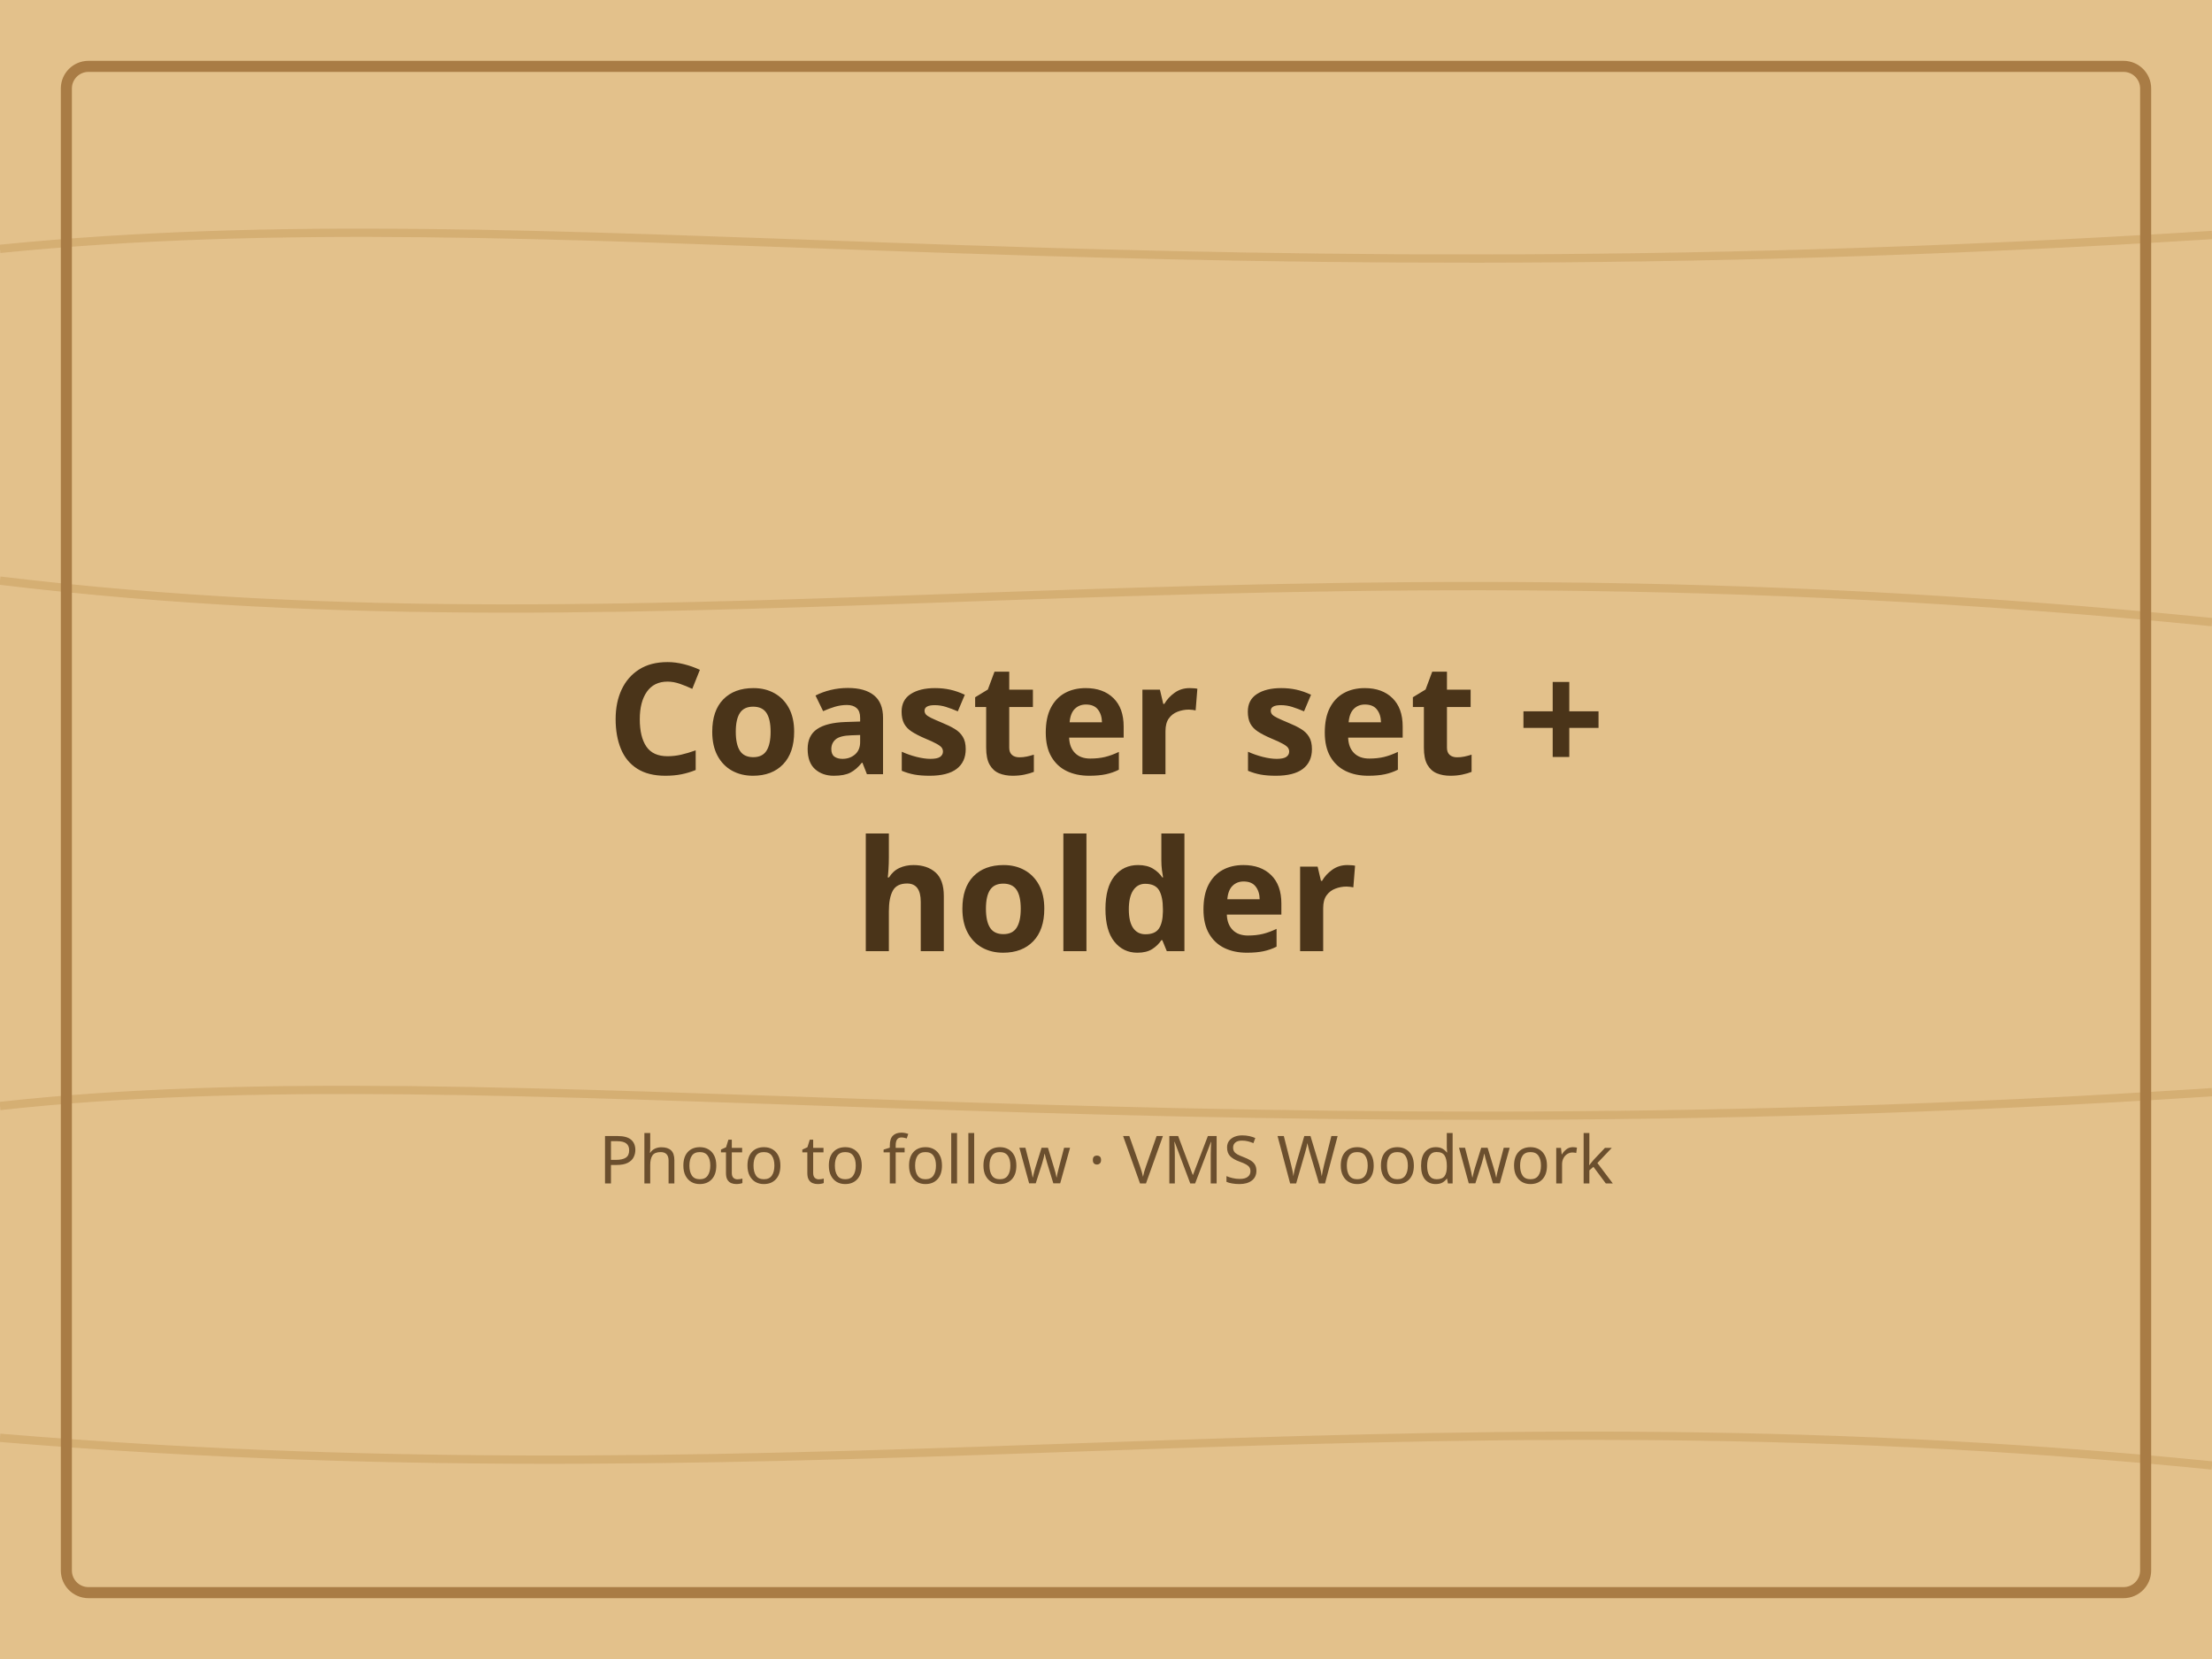
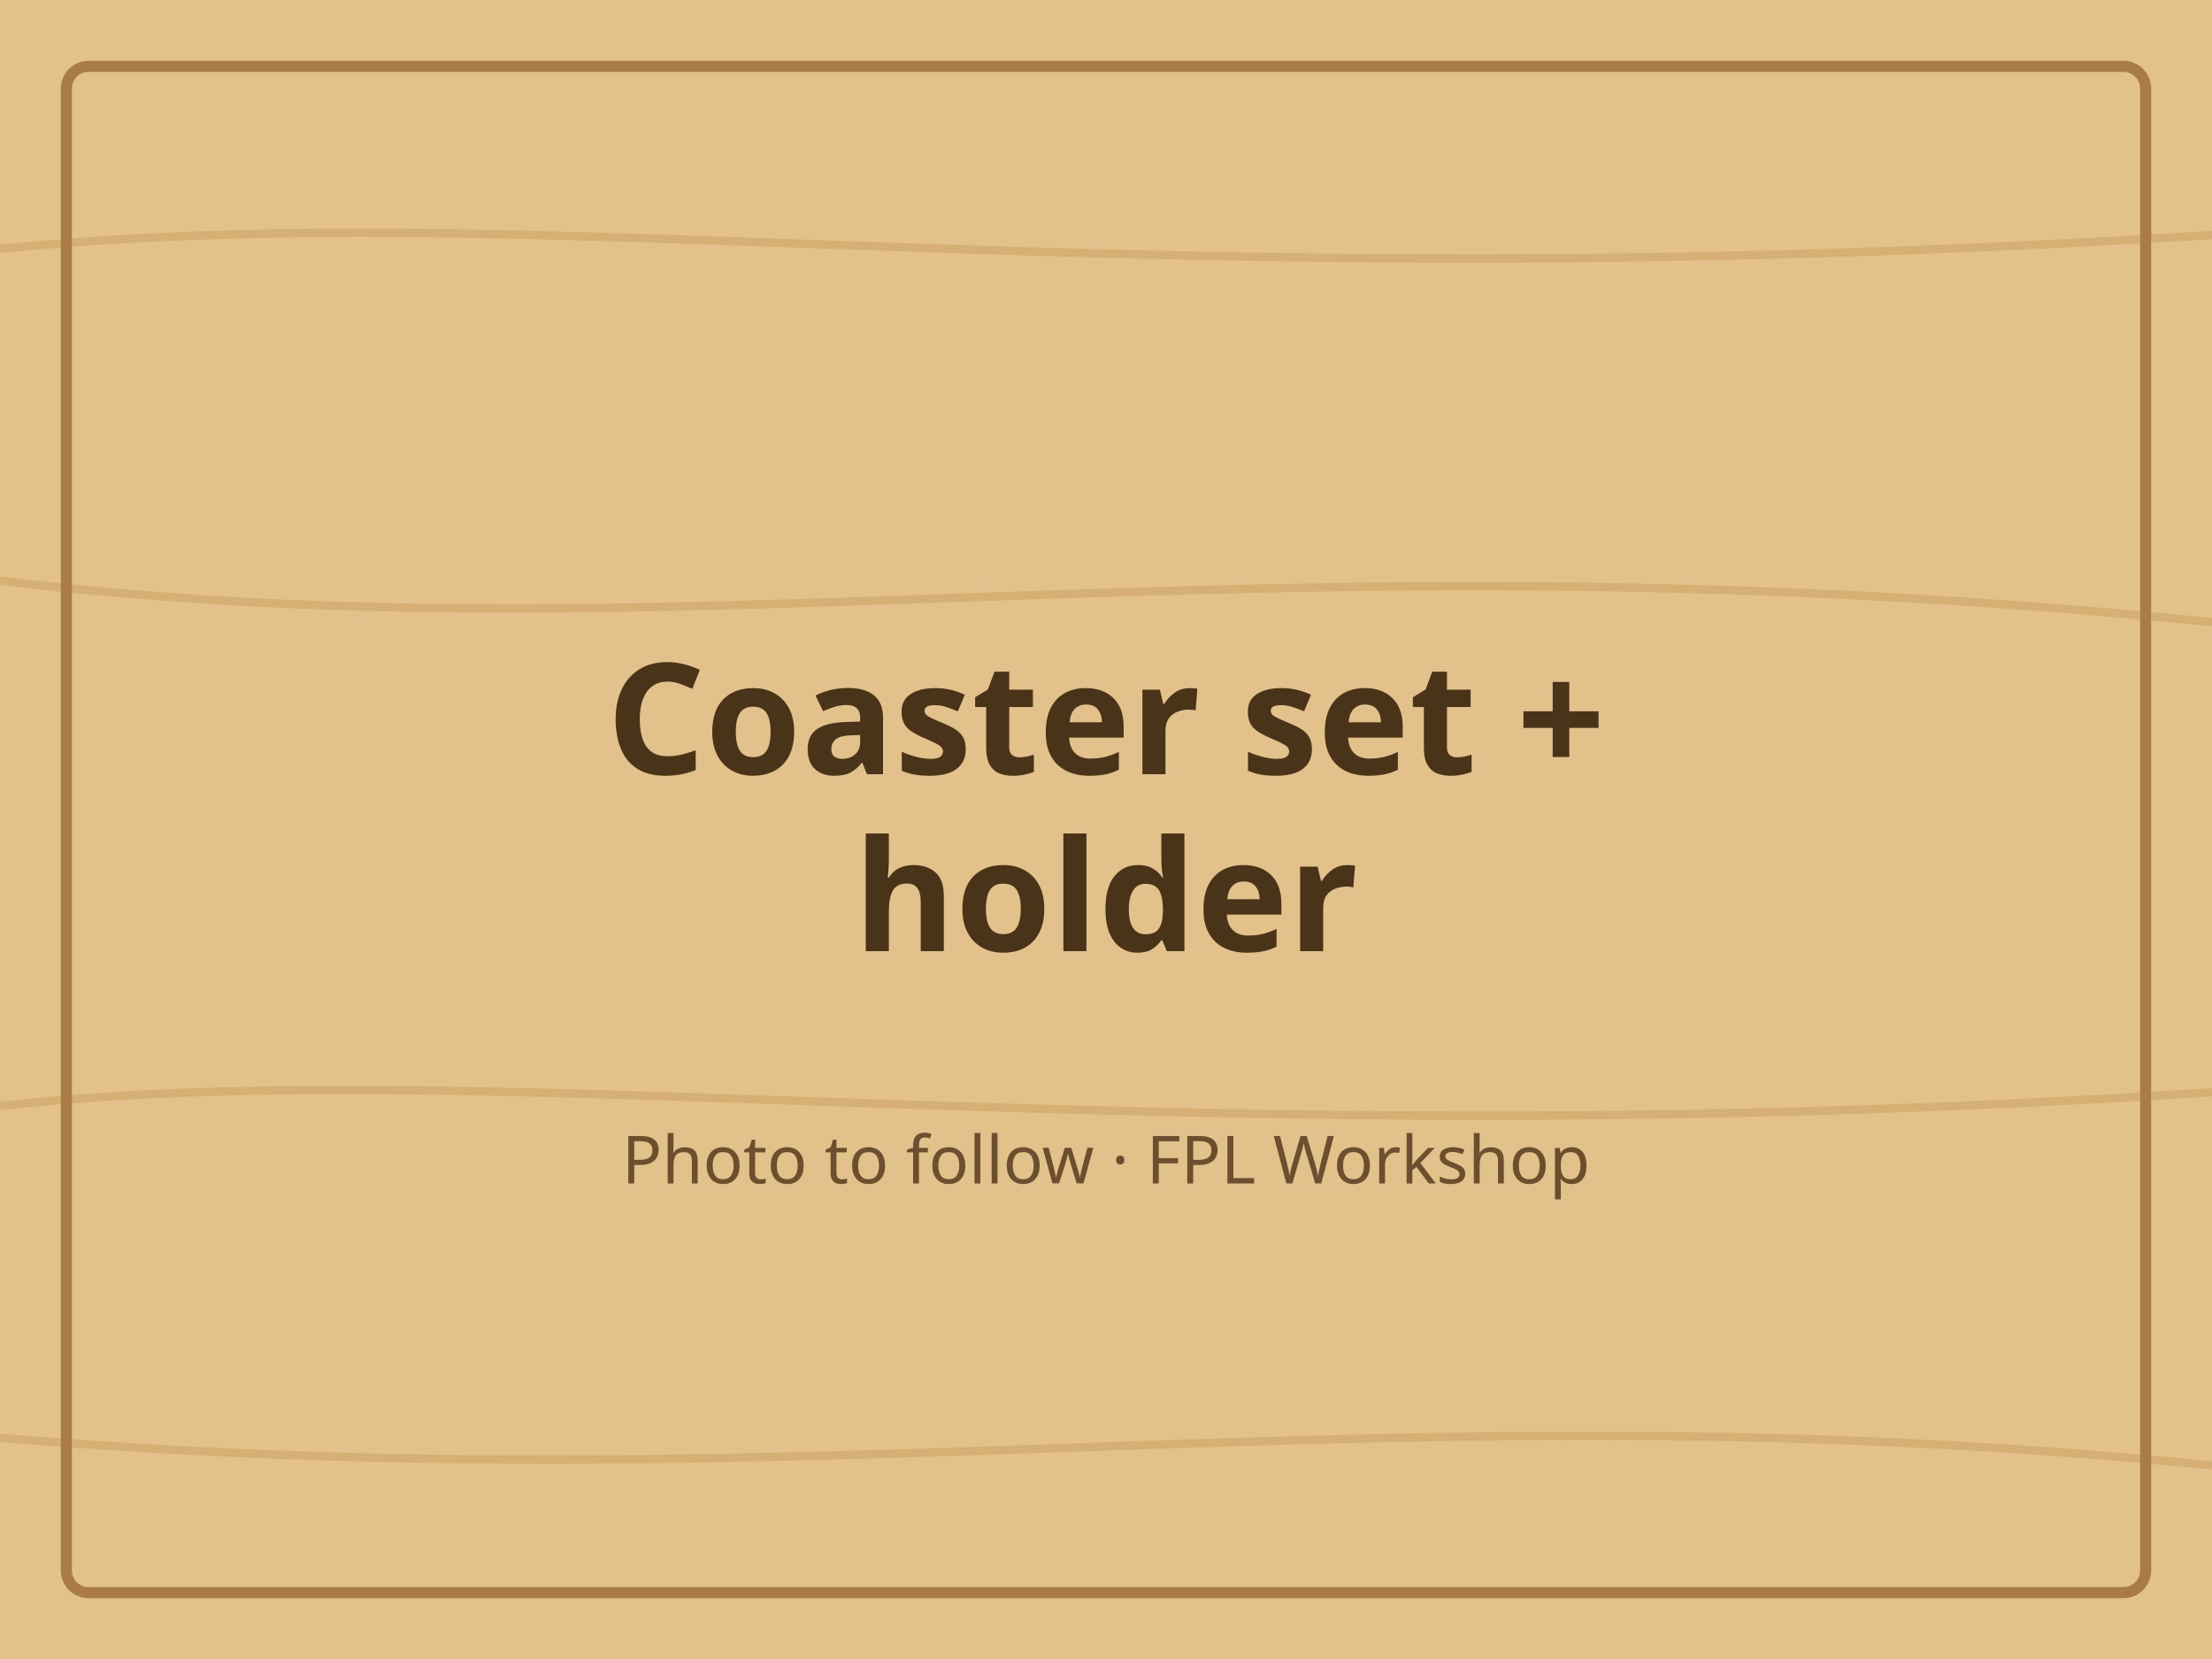
<svg xmlns="http://www.w3.org/2000/svg" viewBox="0 0 800 600" role="img" aria-label="Coaster set + holder, photo to follow">
  <rect width="800" height="600" fill="#e3c18b" />
  <g fill="none" stroke="#cfa66a" stroke-width="3" opacity=".7">
    <path d="M0 90 C 200 70, 400 110, 800 85" />
    <path d="M0 210 C 250 240, 450 190, 800 225" />
    <path d="M0 400 C 180 380, 420 420, 800 395" />
    <path d="M0 520 C 300 545, 500 500, 800 530" />
  </g>
  <rect x="24" y="24" width="752" height="552" fill="none" stroke="#a97c45" stroke-width="4" rx="8" />
  <text x="400" y="280" text-anchor="middle" font-family="ui-sans-serif, system-ui, sans-serif" font-size="56" font-weight="700" fill="#4a3419">Coaster set +</text>
  <text x="400" y="344" text-anchor="middle" font-family="ui-sans-serif, system-ui, sans-serif" font-size="56" font-weight="700" fill="#4a3419">holder</text>
-   <text x="400" y="428" text-anchor="middle" font-family="ui-sans-serif, system-ui, sans-serif" font-size="24" fill="#6b4f2e">Photo to follow · VMS Woodwork</text>
+   <text x="400" y="428" text-anchor="middle" font-family="ui-sans-serif, system-ui, sans-serif" font-size="24" fill="#6b4f2e">Photo to follow · FPL Workshop</text>
</svg>
